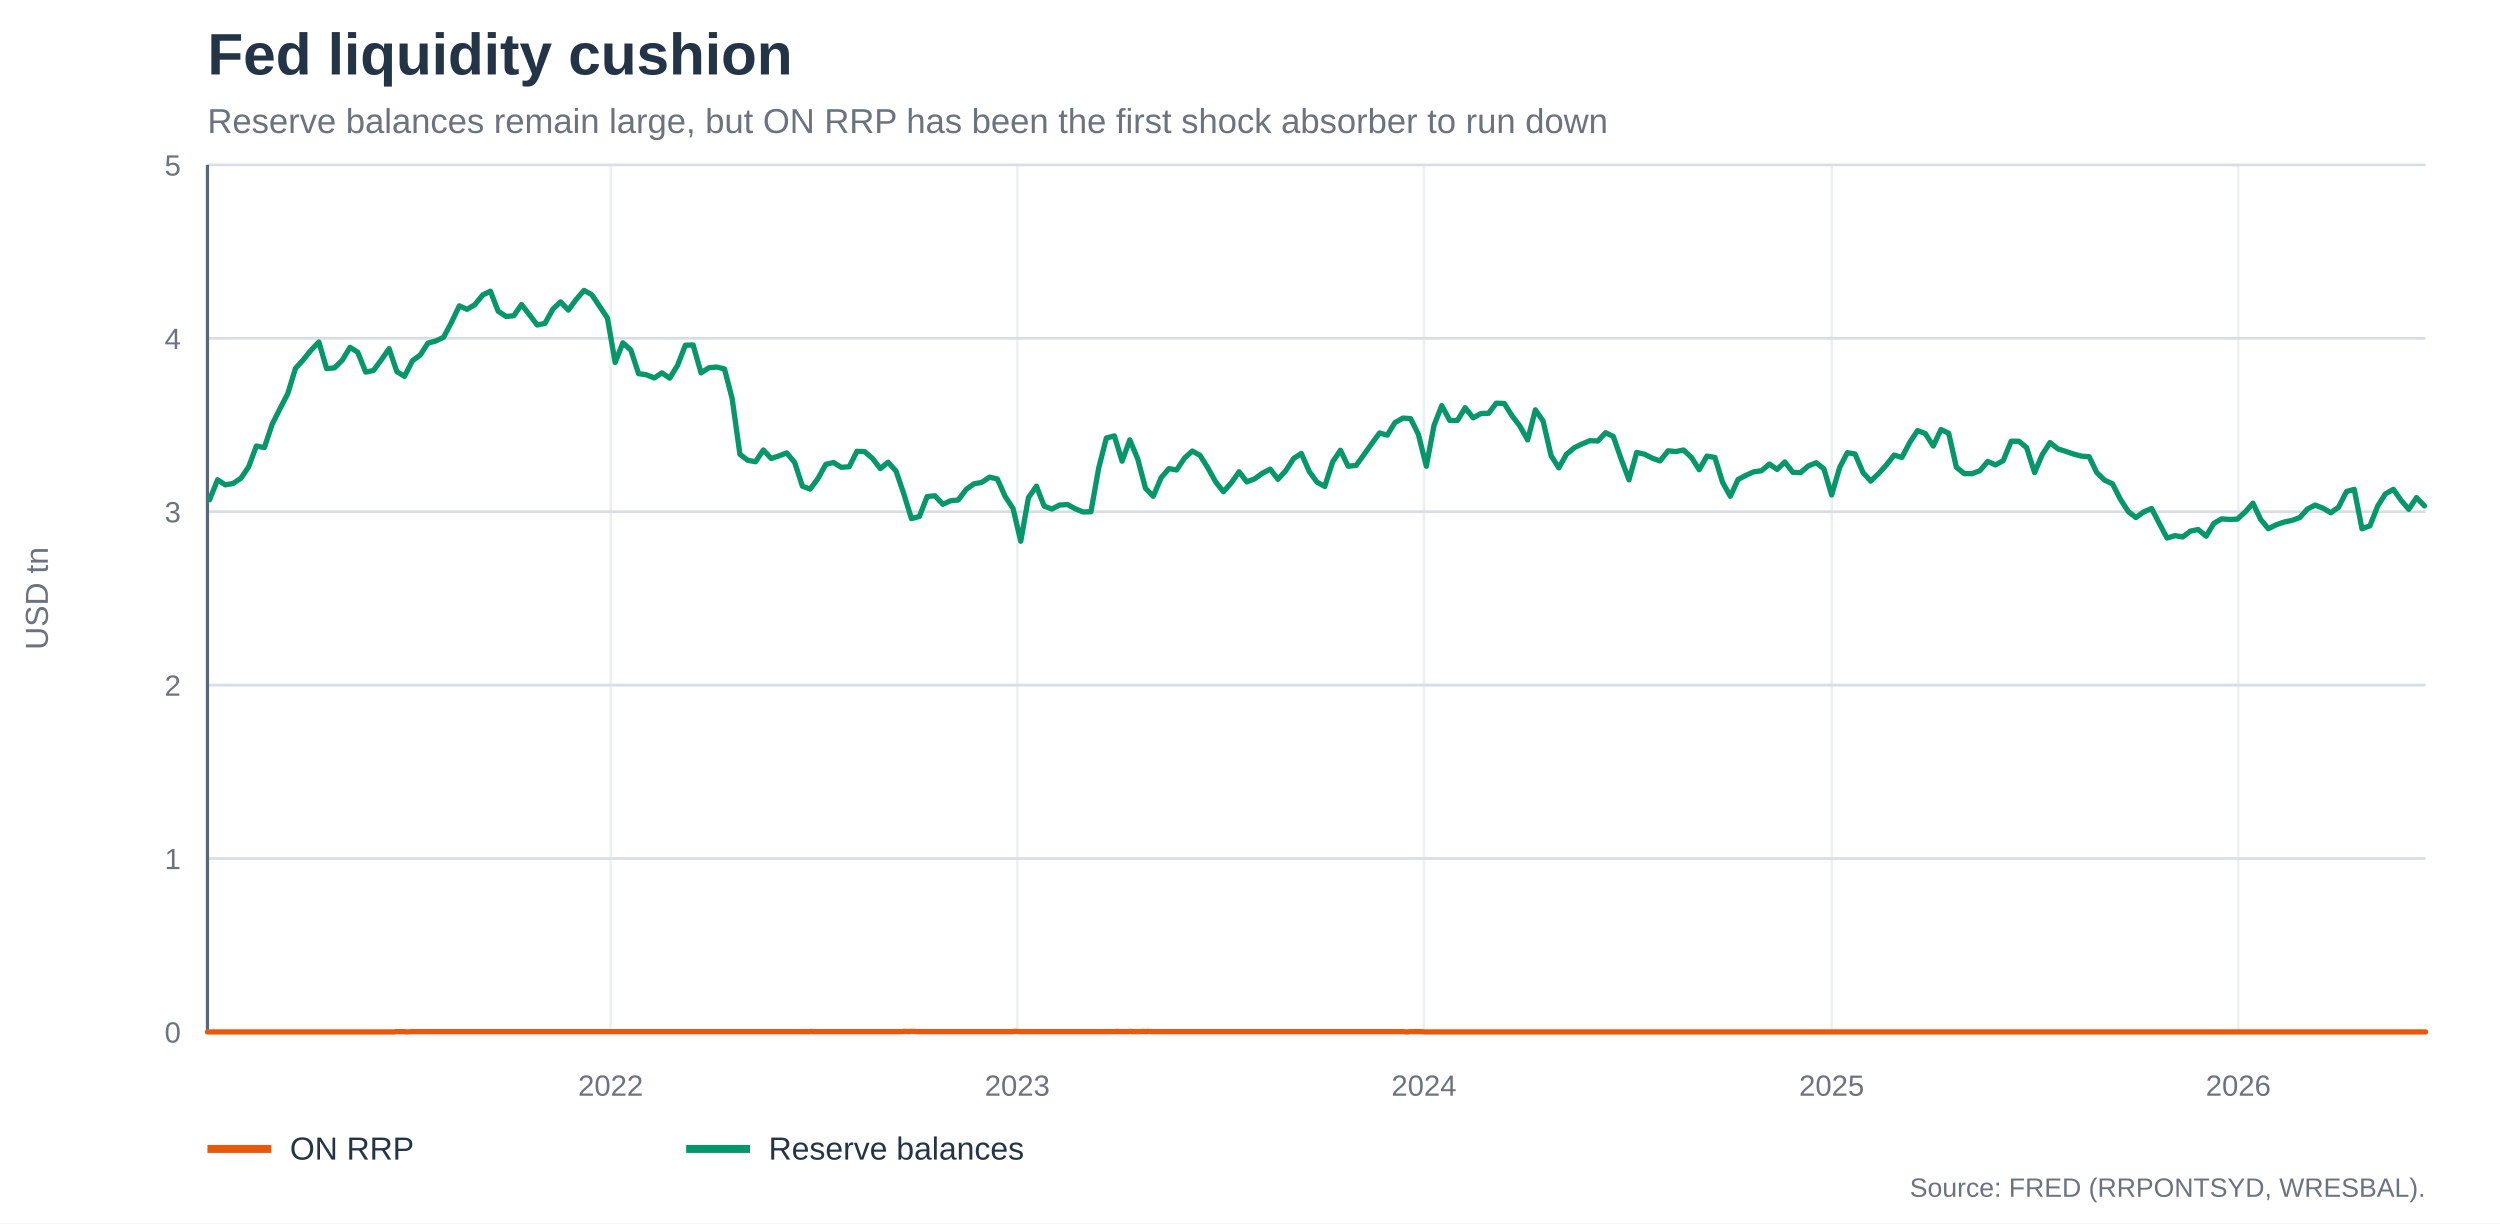
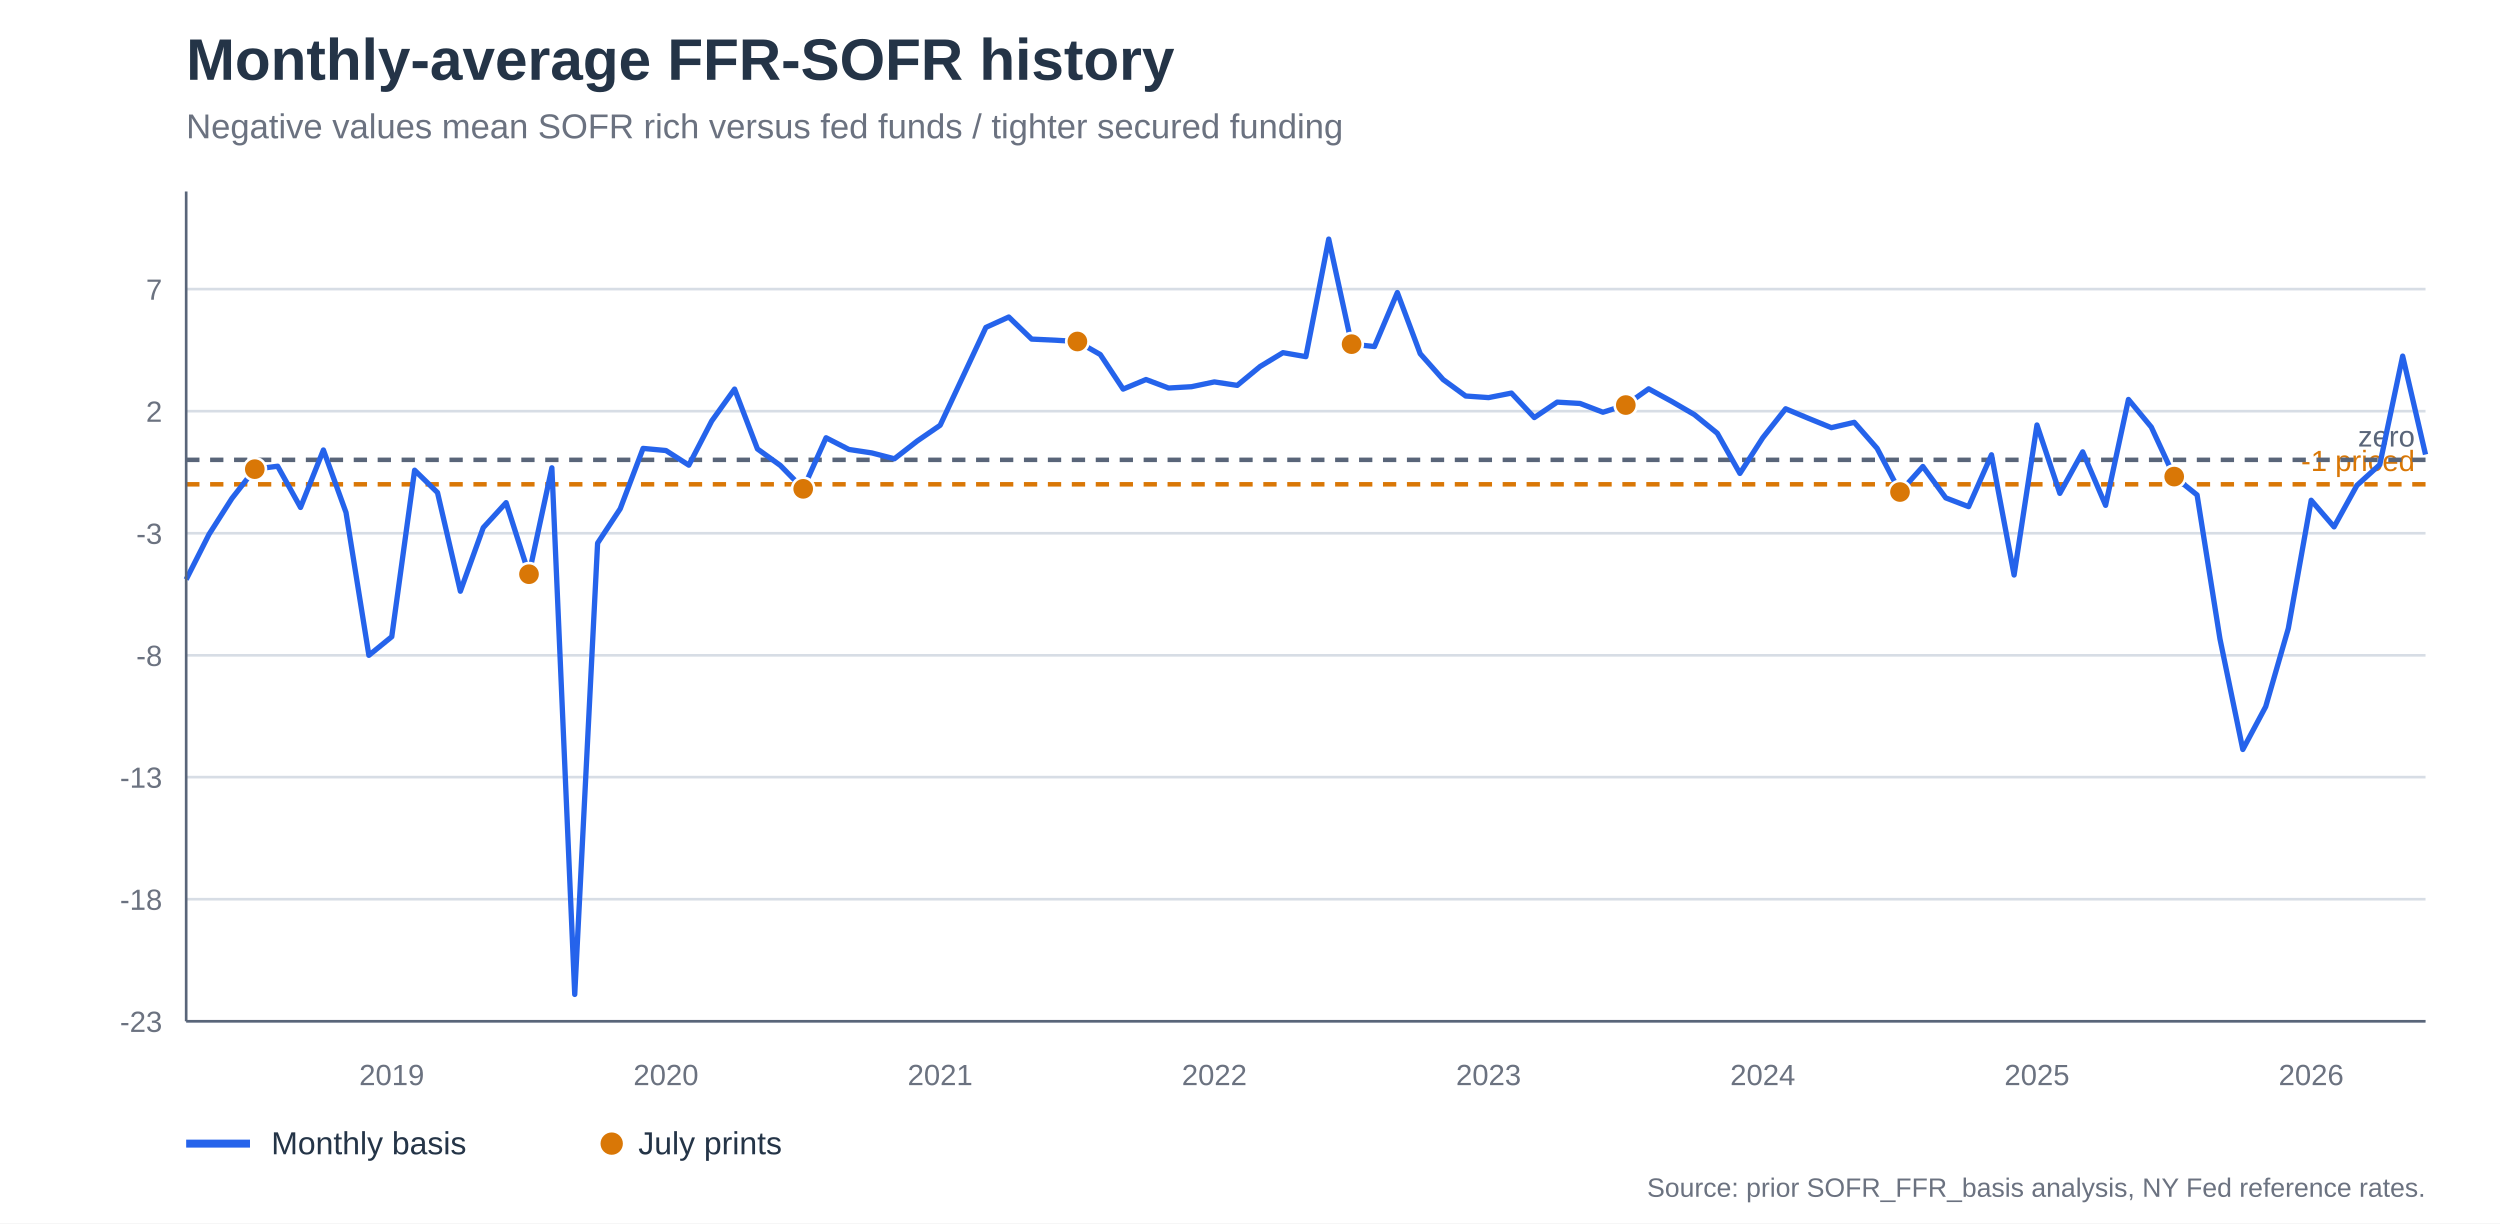
<svg xmlns="http://www.w3.org/2000/svg" width="940" height="460" viewBox="0 0 940 460">
  <rect width="100%" height="100%" fill="white" />
-   <text x="78" y="28" font-family="Arial, sans-serif" font-size="22" font-weight="700" fill="#243447">Fed liquidity cushion</text>
-   <text x="78" y="50" font-family="Arial, sans-serif" font-size="13" fill="#6b7280">Reserve balances remain large, but ON RRP has been the first shock absorber to run down</text>
-   <line x1="78" x2="912" y1="388.0" y2="388.0" stroke="#d7dde5" stroke-width="1" />
-   <text x="68" y="392.0" text-anchor="end" font-family="Arial, sans-serif" font-size="11" fill="#6b7280">0</text>
-   <line x1="78" x2="912" y1="322.8" y2="322.8" stroke="#d7dde5" stroke-width="1" />
-   <text x="68" y="326.8" text-anchor="end" font-family="Arial, sans-serif" font-size="11" fill="#6b7280">1</text>
-   <line x1="78" x2="912" y1="257.6" y2="257.6" stroke="#d7dde5" stroke-width="1" />
-   <text x="68" y="261.6" text-anchor="end" font-family="Arial, sans-serif" font-size="11" fill="#6b7280">2</text>
-   <line x1="78" x2="912" y1="192.4" y2="192.4" stroke="#d7dde5" stroke-width="1" />
-   <text x="68" y="196.4" text-anchor="end" font-family="Arial, sans-serif" font-size="11" fill="#6b7280">3</text>
-   <line x1="78" x2="912" y1="127.2" y2="127.2" stroke="#d7dde5" stroke-width="1" />
-   <text x="68" y="131.2" text-anchor="end" font-family="Arial, sans-serif" font-size="11" fill="#6b7280">4</text>
-   <line x1="78" x2="912" y1="62.0" y2="62.0" stroke="#d7dde5" stroke-width="1" />
-   <text x="68" y="66.0" text-anchor="end" font-family="Arial, sans-serif" font-size="11" fill="#6b7280">5</text>
-   <line x1="229.6" x2="229.6" y1="62" y2="388" stroke="#d7dde5" stroke-width="1" opacity="0.45" />
-   <text x="229.6" y="412" text-anchor="middle" font-family="Arial, sans-serif" font-size="11" fill="#6b7280">2022</text>
-   <line x1="382.5" x2="382.5" y1="62" y2="388" stroke="#d7dde5" stroke-width="1" opacity="0.45" />
-   <text x="382.5" y="412" text-anchor="middle" font-family="Arial, sans-serif" font-size="11" fill="#6b7280">2023</text>
-   <line x1="535.4" x2="535.4" y1="62" y2="388" stroke="#d7dde5" stroke-width="1" opacity="0.45" />
-   <text x="535.4" y="412" text-anchor="middle" font-family="Arial, sans-serif" font-size="11" fill="#6b7280">2024</text>
-   <line x1="688.7" x2="688.7" y1="62" y2="388" stroke="#d7dde5" stroke-width="1" opacity="0.45" />
-   <text x="688.7" y="412" text-anchor="middle" font-family="Arial, sans-serif" font-size="11" fill="#6b7280">2025</text>
-   <line x1="841.6" x2="841.6" y1="62" y2="388" stroke="#d7dde5" stroke-width="1" opacity="0.45" />
-   <text x="841.6" y="412" text-anchor="middle" font-family="Arial, sans-serif" font-size="11" fill="#6b7280">2026</text>
-   <line x1="78" x2="912" y1="388" y2="388" stroke="#596579" stroke-width="1.2" />
-   <line x1="78" x2="78" y1="62" y2="388" stroke="#596579" stroke-width="1.2" />
-   <path d="M78.0,388.0 L78.4,388.0 L78.8,388.0 L79.3,388.0 L79.7,388.0 L80.9,388.0 L81.4,388.0 L81.8,388.0 L82.2,388.0 L82.6,388.0 L84.3,388.0 L84.7,388.0 L85.1,388.0 L85.5,388.0 L86.8,388.0 L87.2,388.0 L87.6,388.0 L88.1,388.0 L88.5,388.0 L89.7,388.0 L90.1,388.0 L90.6,388.0 L91.0,388.0 L91.4,388.0 L92.7,388.0 L93.1,388.0 L93.5,388.0 L93.9,388.0 L94.3,388.0 L96.0,388.0 L96.4,388.0 L96.8,388.0 L97.3,388.0 L98.5,388.0 L98.9,388.0 L99.4,388.0 L99.8,388.0 L100.2,388.0 L101.5,388.0 L101.9,388.0 L102.3,388.0 L102.7,388.0 L103.1,388.0 L104.4,388.0 L104.8,388.0 L105.2,388.0 L105.6,388.0 L106.1,388.0 L107.3,388.0 L107.7,388.0 L108.2,388.0 L108.6,388.0 L109.0,388.0 L110.3,388.0 L110.7,388.0 L111.1,388.0 L111.5,388.0 L111.9,388.0 L113.2,388.0 L113.6,388.0 L114.0,388.0 L114.4,388.0 L116.1,388.0 L116.5,388.0 L117.0,388.0 L117.4,388.0 L117.8,388.0 L119.1,388.0 L119.5,388.0 L119.9,388.0 L120.3,388.0 L120.7,388.0 L122.0,388.0 L122.4,388.0 L122.8,388.0 L123.2,388.0 L123.7,388.0 L124.9,388.0 L125.3,388.0 L125.8,388.0 L126.2,388.0 L126.6,388.0 L127.8,388.0 L128.3,388.0 L128.7,388.0 L129.1,388.0 L129.5,388.0 L130.8,388.0 L131.2,388.0 L131.6,388.0 L132.0,388.0 L132.5,388.0 L133.7,388.0 L134.1,388.0 L134.5,388.0 L135.0,388.0 L135.4,388.0 L136.6,388.0 L137.1,388.0 L137.5,388.0 L137.9,388.0 L138.3,388.0 L140.0,388.0 L140.4,388.0 L140.8,388.0 L141.3,388.0 L142.5,388.0 L142.9,388.0 L143.3,388.0 L143.8,388.0 L144.2,388.0 L145.4,388.0 L145.9,388.0 L146.3,388.0 L146.7,388.0 L147.1,388.0 L148.4,388.0 L148.8,387.9 L149.2,387.9 L149.6,387.9 L150.0,387.9 L151.3,387.9 L151.7,387.9 L152.1,387.9 L152.6,388.0 L153.0,388.0 L154.7,387.9 L155.1,387.9 L155.5,387.9 L155.9,387.9 L157.2,387.9 L157.6,387.9 L158.0,387.9 L158.4,387.9 L158.8,387.9 L160.1,387.9 L160.5,387.9 L160.9,387.9 L161.4,387.9 L161.8,387.9 L163.0,387.9 L163.5,387.9 L163.9,387.9 L164.3,387.9 L164.7,387.9 L166.0,387.9 L166.4,387.9 L166.8,387.9 L167.2,387.9 L167.6,387.9 L168.9,387.9 L169.3,387.9 L169.7,387.9 L170.2,387.9 L170.6,387.9 L171.8,387.9 L172.2,387.9 L172.7,387.9 L173.1,387.9 L173.5,387.9 L174.8,387.9 L175.2,387.9 L175.6,387.9 L176.0,387.9 L176.4,387.9 L177.7,387.9 L178.1,387.9 L178.5,387.9 L179.0,387.9 L179.4,387.9 L181.0,387.9 L181.5,387.9 L181.9,387.9 L182.3,387.9 L183.6,387.9 L184.0,387.9 L184.4,387.9 L184.8,387.9 L185.2,387.9 L186.5,387.9 L186.9,387.9 L187.3,387.9 L187.7,387.9 L188.2,387.9 L189.4,387.9 L189.8,387.9 L190.3,387.9 L190.7,387.9 L191.1,387.9 L192.4,387.9 L192.8,387.9 L193.2,387.9 L193.6,387.9 L194.0,387.9 L195.7,387.9 L196.1,387.9 L196.5,387.9 L197.0,387.9 L198.2,387.9 L198.6,387.9 L199.1,387.9 L199.5,387.9 L199.9,387.9 L201.2,387.9 L201.6,387.9 L202.0,387.9 L202.4,387.9 L202.8,387.9 L204.1,387.9 L204.5,387.9 L204.9,387.9 L205.3,387.9 L205.8,387.9 L207.0,387.9 L207.4,387.9 L207.9,387.9 L208.7,387.9 L209.9,387.9 L210.4,387.9 L210.8,387.9 L211.2,387.9 L211.6,387.9 L212.9,387.9 L213.3,387.9 L213.7,387.9 L214.6,387.9 L215.8,387.9 L216.2,387.9 L216.7,387.9 L217.1,387.9 L217.5,387.9 L218.7,387.9 L219.2,387.9 L219.6,387.9 L220.0,387.9 L220.4,387.9 L221.7,387.9 L222.1,387.9 L222.5,387.9 L222.9,387.9 L223.4,387.9 L224.6,387.9 L225.0,387.9 L225.4,387.9 L225.9,387.9 L227.5,387.9 L228.0,387.9 L228.4,387.9 L228.8,387.9 L229.2,387.9 L230.5,387.9 L230.9,387.9 L231.3,387.9 L231.7,387.9 L232.1,387.9 L233.4,387.9 L233.8,387.9 L234.2,387.9 L234.7,387.9 L235.1,387.9 L236.8,387.9 L237.2,387.9 L237.6,387.9 L238.0,387.9 L239.3,387.9 L239.7,387.9 L240.1,387.9 L240.5,387.9 L240.9,387.9 L242.2,387.9 L242.6,387.9 L243.0,387.9 L243.5,387.9 L243.9,387.9 L245.1,387.9 L245.6,387.9 L246.0,387.9 L246.4,387.9 L246.8,387.9 L248.1,387.9 L248.5,387.9 L248.9,387.9 L249.3,387.9 L249.7,387.9 L251.4,387.9 L251.8,387.9 L252.3,387.9 L252.7,387.9 L253.9,387.9 L254.4,387.9 L254.8,387.9 L255.2,387.9 L255.6,387.9 L256.9,387.9 L257.3,387.9 L257.7,387.9 L258.1,387.9 L258.5,387.9 L259.8,387.9 L260.2,387.9 L260.6,387.9 L261.1,387.9 L261.5,387.9 L262.7,387.9 L263.1,387.9 L263.6,387.9 L264.0,387.9 L264.4,387.9 L265.7,387.9 L266.1,387.9 L266.5,387.9 L266.9,387.9 L267.3,387.9 L268.6,387.9 L269.0,387.9 L269.4,387.9 L269.8,387.9 L270.3,387.9 L271.5,387.9 L271.9,387.9 L272.4,387.9 L272.8,387.9 L274.5,387.9 L274.9,387.9 L275.3,387.9 L275.7,387.9 L276.1,387.9 L277.4,387.9 L277.8,387.9 L278.2,387.9 L278.6,387.9 L279.1,387.9 L280.3,387.9 L280.7,387.9 L281.2,387.9 L281.6,387.9 L282.0,387.9 L283.3,387.9 L283.7,387.9 L284.1,387.9 L284.5,387.9 L284.9,387.9 L286.2,387.9 L286.6,387.9 L287.0,387.9 L287.4,387.9 L287.9,387.9 L289.1,387.9 L289.5,387.9 L290.0,387.9 L290.4,387.9 L290.8,387.9 L292.5,387.9 L292.9,387.9 L293.3,387.9 L293.7,387.9 L295.0,387.9 L295.4,387.9 L295.8,387.9 L296.2,387.9 L296.7,387.9 L297.9,387.9 L298.3,387.9 L298.8,387.9 L299.2,387.9 L299.6,387.9 L301.3,387.9 L301.7,387.9 L302.1,387.9 L302.5,387.9 L303.8,387.9 L304.2,387.9 L304.6,387.9 L305.0,387.8 L305.5,387.9 L307.1,387.9 L307.5,387.9 L308.0,387.9 L308.4,387.9 L309.6,387.9 L310.1,387.9 L310.5,387.9 L310.9,387.9 L311.3,387.9 L312.6,387.9 L313.0,387.9 L313.4,387.9 L313.8,387.9 L314.3,387.9 L315.5,387.9 L315.9,387.9 L316.3,387.9 L316.8,387.9 L317.2,387.9 L318.4,387.9 L318.9,387.9 L319.3,387.9 L319.7,387.9 L320.1,387.9 L321.4,387.9 L321.8,387.9 L322.2,387.9 L322.6,387.9 L323.0,387.9 L324.3,387.9 L324.7,387.9 L325.1,387.9 L325.6,387.9 L326.0,387.9 L327.2,387.9 L327.7,387.9 L328.1,387.9 L328.5,387.9 L328.9,387.9 L330.2,387.9 L330.6,387.9 L331.0,387.9 L331.4,387.9 L331.8,387.9 L333.5,387.9 L333.9,387.9 L334.4,387.9 L334.8,387.9 L336.0,387.9 L336.5,387.9 L336.9,387.9 L337.3,387.9 L337.7,387.9 L339.0,387.9 L339.4,387.9 L339.8,387.8 L340.2,387.8 L340.6,387.8 L341.9,387.9 L342.3,387.8 L342.7,387.8 L343.2,387.8 L343.6,387.8 L344.8,387.9 L345.2,387.9 L345.7,387.9 L346.1,387.9 L346.5,387.9 L348.2,387.9 L348.6,387.9 L349.0,387.9 L349.4,387.9 L350.7,387.9 L351.1,387.9 L351.5,387.9 L352.0,387.9 L352.4,387.9 L353.6,387.9 L354.0,387.9 L354.5,387.9 L354.9,387.9 L355.3,387.9 L356.6,387.9 L357.0,387.9 L357.4,387.9 L357.8,387.9 L358.2,387.9 L359.5,387.9 L359.9,387.9 L360.3,387.9 L360.7,387.9 L362.4,387.9 L362.8,387.9 L363.3,387.9 L363.7,387.9 L364.1,387.9 L365.4,387.9 L365.8,387.9 L366.2,387.9 L367.0,387.9 L368.3,387.9 L368.7,387.9 L369.1,387.9 L369.5,387.9 L370.0,387.9 L371.2,387.9 L371.6,387.9 L372.1,387.9 L372.5,387.9 L372.9,387.9 L374.2,387.9 L374.6,387.9 L375.0,387.9 L375.4,387.9 L375.8,387.9 L377.1,387.9 L377.5,387.9 L377.9,387.9 L378.3,387.9 L378.8,387.9 L380.4,387.9 L380.9,387.9 L381.3,387.8 L381.7,387.8 L383.4,387.9 L383.8,387.9 L384.2,387.9 L384.6,387.9 L385.9,387.9 L386.3,387.9 L386.7,387.9 L387.1,387.9 L387.6,387.9 L389.2,387.9 L389.7,387.9 L390.1,387.9 L390.5,387.9 L391.7,387.9 L392.2,387.9 L392.6,387.9 L393.0,387.9 L393.4,387.9 L394.7,387.9 L395.1,387.9 L395.5,387.9 L395.9,387.9 L396.4,387.9 L397.6,387.9 L398.0,387.9 L398.4,387.9 L398.9,387.9 L399.3,387.9 L400.5,387.9 L401.0,387.9 L401.4,387.9 L401.8,387.9 L402.2,387.9 L403.9,387.9 L404.3,387.9 L404.7,387.9 L405.1,387.9 L406.4,387.9 L406.8,387.9 L407.2,387.9 L407.7,387.9 L408.1,387.9 L409.3,387.9 L409.8,387.9 L410.2,387.9 L410.6,387.9 L411.0,387.9 L412.3,387.9 L412.7,387.9 L413.1,387.9 L413.5,387.9 L413.9,387.9 L415.2,387.9 L415.6,387.9 L416.0,387.9 L416.5,387.9 L416.9,387.9 L418.1,387.9 L418.6,387.9 L419.0,387.9 L419.4,387.9 L419.8,387.8 L421.1,387.9 L421.5,387.9 L421.9,387.9 L422.3,387.9 L424.0,387.9 L424.4,387.9 L424.8,387.8 L425.3,387.8 L425.7,387.9 L426.9,387.9 L427.4,387.9 L427.8,387.9 L428.2,387.9 L428.6,387.9 L429.9,387.8 L430.3,387.9 L430.7,387.9 L431.1,387.9 L431.5,387.8 L432.8,387.9 L433.2,387.9 L433.6,387.9 L434.1,387.9 L434.5,387.9 L435.7,387.9 L436.1,387.9 L436.6,387.9 L437.0,387.9 L437.4,387.9 L438.7,387.9 L439.1,387.9 L439.5,387.9 L439.9,387.9 L440.3,387.9 L441.6,387.9 L442.0,387.9 L442.4,387.9 L442.8,387.9 L443.3,387.9 L444.9,387.9 L445.4,387.9 L445.8,387.9 L446.2,387.9 L447.5,387.9 L447.9,387.9 L448.3,387.9 L448.7,387.9 L449.1,387.9 L450.4,387.9 L450.8,387.9 L451.2,387.9 L451.6,387.9 L452.1,387.9 L453.7,387.9 L454.2,387.9 L454.6,387.9 L455.0,387.9 L456.3,387.9 L456.7,387.9 L457.1,387.9 L457.5,387.9 L457.9,387.9 L459.2,387.9 L460.0,387.9 L460.4,387.9 L460.9,387.9 L462.1,387.9 L462.5,387.9 L463.0,387.9 L463.4,387.9 L463.8,387.9 L465.0,387.9 L465.5,387.9 L465.9,387.9 L466.3,387.9 L466.7,387.9 L468.0,387.9 L468.4,387.9 L468.8,387.9 L469.2,387.9 L469.7,387.9 L470.9,387.9 L471.3,387.9 L471.8,387.9 L472.2,387.9 L472.6,387.9 L473.8,387.9 L474.3,387.9 L474.7,387.9 L475.1,387.9 L475.5,387.9 L476.8,387.9 L477.2,387.9 L477.6,387.9 L478.0,387.9 L478.5,387.9 L479.7,387.9 L480.1,387.9 L480.5,387.9 L481.0,387.9 L481.4,387.9 L482.6,387.9 L483.1,387.9 L483.5,387.9 L483.9,387.9 L484.3,387.9 L486.0,387.9 L486.4,387.9 L486.8,387.9 L487.3,387.9 L488.5,387.9 L488.9,387.9 L489.3,387.9 L489.8,387.9 L490.2,387.9 L491.4,387.9 L491.9,387.9 L492.3,387.9 L492.7,387.9 L493.1,387.9 L494.4,387.9 L494.8,387.9 L495.2,387.9 L495.6,387.9 L496.0,387.9 L497.3,387.9 L497.7,387.9 L498.1,387.9 L498.6,387.9 L499.0,387.9 L500.7,387.9 L501.1,387.9 L501.5,387.9 L501.9,387.9 L503.2,387.9 L503.6,387.9 L504.0,387.9 L504.4,387.9 L504.8,387.9 L506.1,387.9 L506.5,387.9 L506.9,387.9 L507.4,387.9 L507.8,387.9 L509.0,387.9 L509.5,387.9 L509.9,387.9 L510.3,387.9 L510.7,387.9 L512.0,387.9 L512.4,387.9 L512.8,387.9 L513.2,387.9 L513.6,387.9 L514.9,387.9 L515.3,387.9 L515.7,387.9 L516.2,387.9 L516.6,387.9 L517.8,387.9 L518.2,387.9 L518.7,387.9 L519.5,387.9 L520.8,387.9 L521.2,387.9 L521.6,387.9 L522.0,387.9 L522.4,387.9 L523.7,387.9 L524.1,387.9 L524.5,387.9 L525.0,387.9 L525.4,387.9 L526.6,387.9 L527.0,387.9 L527.5,387.9 L527.9,387.9 L528.3,388.0 L529.6,388.0 L530.0,387.9 L530.4,387.9 L530.8,387.9 L531.2,387.9 L532.9,387.9 L533.3,387.9 L533.7,387.9 L534.2,387.9 L535.8,388.0 L536.3,388.0 L536.7,388.0 L537.1,388.0 L538.4,388.0 L538.8,388.0 L539.2,388.0 L539.6,388.0 L540.0,388.0 L541.7,388.0 L542.1,388.0 L542.5,388.0 L543.0,388.0 L544.2,388.0 L544.6,388.0 L545.1,388.0 L545.5,388.0 L545.9,388.0 L547.2,388.0 L547.6,388.0 L548.0,388.0 L548.4,388.0 L548.8,388.0 L550.1,388.0 L550.5,388.0 L550.9,388.0 L551.3,388.0 L551.8,388.0 L553.0,388.0 L553.4,388.0 L553.9,388.0 L554.3,388.0 L554.7,388.0 L556.4,388.0 L556.8,388.0 L557.2,388.0 L557.6,388.0 L558.9,388.0 L559.3,388.0 L559.7,388.0 L560.1,388.0 L560.6,388.0 L561.8,388.0 L562.2,388.0 L562.6,388.0 L563.1,388.0 L563.5,388.0 L564.7,388.0 L565.2,388.0 L565.6,388.0 L566.0,388.0 L566.4,388.0 L567.7,388.0 L568.1,388.0 L568.5,388.0 L568.9,388.0 L569.4,388.0 L570.6,388.0 L571.0,388.0 L571.4,388.0 L571.9,388.0 L573.5,388.0 L574.0,388.0 L574.4,388.0 L574.8,388.0 L575.2,388.0 L576.5,388.0 L576.9,388.0 L577.3,388.0 L577.7,388.0 L578.1,388.0 L579.4,388.0 L579.8,388.0 L580.2,388.0 L580.7,388.0 L581.1,388.0 L582.3,388.0 L582.8,388.0 L583.2,388.0 L583.6,388.0 L584.0,388.0 L585.3,388.0 L585.7,388.0 L586.1,388.0 L586.5,388.0 L586.9,388.0 L588.2,388.0 L588.6,388.0 L589.0,388.0 L589.5,388.0 L589.9,388.0 L591.1,388.0 L591.6,388.0 L592.0,388.0 L592.4,388.0 L592.8,388.0 L594.1,388.0 L594.5,388.0 L594.9,388.0 L595.3,388.0 L595.7,388.0 L597.4,388.0 L597.8,388.0 L598.3,388.0 L598.7,388.0 L599.9,388.0 L600.3,388.0 L600.8,388.0 L601.2,388.0 L601.6,388.0 L602.9,388.0 L603.3,388.0 L603.7,388.0 L604.1,388.0 L604.5,388.0 L605.8,388.0 L606.2,388.0 L607.1,388.0 L607.5,388.0 L608.7,388.0 L609.1,388.0 L609.6,388.0 L610.0,388.0 L610.4,388.0 L611.7,388.0 L612.1,388.0 L612.5,388.0 L613.3,388.0 L614.6,388.0 L615.0,388.0 L615.4,388.0 L615.8,388.0 L616.3,388.0 L617.5,388.0 L617.9,388.0 L618.4,388.0 L618.8,388.0 L619.2,388.0 L620.5,388.0 L620.9,388.0 L621.3,388.0 L621.7,388.0 L622.1,388.0 L623.4,388.0 L623.8,388.0 L624.2,388.0 L624.6,388.0 L625.1,388.0 L626.3,388.0 L626.7,388.0 L627.2,388.0 L627.6,388.0 L628.0,388.0 L629.3,388.0 L629.7,388.0 L630.1,388.0 L630.5,388.0 L630.9,388.0 L632.2,388.0 L632.6,388.0 L633.0,388.0 L633.4,388.0 L633.9,388.0 L635.1,388.0 L635.5,388.0 L636.0,388.0 L636.4,388.0 L636.8,388.0 L638.5,388.0 L638.9,388.0 L639.3,388.0 L639.7,388.0 L641.0,388.0 L641.4,388.0 L641.8,388.0 L642.2,388.0 L642.7,388.0 L643.9,388.0 L644.3,388.0 L644.8,388.0 L645.2,388.0 L645.6,388.0 L646.8,388.0 L647.3,388.0 L647.7,388.0 L648.1,388.0 L648.5,388.0 L649.8,388.0 L650.2,388.0 L650.6,388.0 L651.0,388.0 L651.5,388.0 L652.7,388.0 L653.1,388.0 L653.5,388.0 L654.0,388.0 L654.4,388.0 L656.1,388.0 L656.5,388.0 L656.9,388.0 L657.3,388.0 L658.6,388.0 L659.0,388.0 L659.4,388.0 L659.8,388.0 L660.3,388.0 L661.5,388.0 L661.9,388.0 L662.3,388.0 L662.8,388.0 L663.2,388.0 L664.4,388.0 L664.9,388.0 L665.3,388.0 L665.7,388.0 L666.1,388.0 L667.8,388.0 L668.2,388.0 L668.6,388.0 L669.0,388.0 L670.3,388.0 L670.7,388.0 L671.1,388.0 L671.6,388.0 L672.0,388.0 L673.2,388.0 L673.7,388.0 L674.1,388.0 L674.9,388.0 L676.2,388.0 L676.6,388.0 L677.0,388.0 L677.4,388.0 L677.8,388.0 L679.1,388.0 L679.5,388.0 L679.9,388.0 L680.4,388.0 L680.8,388.0 L682.0,388.0 L682.5,388.0 L682.9,388.0 L683.3,388.0 L683.7,388.0 L685.0,388.0 L685.4,388.0 L686.2,388.0 L686.6,388.0 L687.9,388.0 L688.3,388.0 L689.2,388.0 L689.6,388.0 L690.8,388.0 L691.2,388.0 L691.7,388.0 L692.1,388.0 L692.5,388.0 L693.8,388.0 L694.2,388.0 L694.6,388.0 L695.0,388.0 L695.4,388.0 L697.1,388.0 L697.5,388.0 L697.9,388.0 L698.4,388.0 L699.6,388.0 L700.0,388.0 L700.5,388.0 L700.9,388.0 L701.3,388.0 L702.6,388.0 L703.0,388.0 L703.4,388.0 L703.8,388.0 L704.2,388.0 L705.5,388.0 L705.9,388.0 L706.3,388.0 L706.7,388.0 L707.2,388.0 L708.8,388.0 L709.3,388.0 L709.7,388.0 L710.1,388.0 L711.4,388.0 L711.8,388.0 L712.2,388.0 L712.6,388.0 L713.0,388.0 L714.3,388.0 L714.7,388.0 L715.1,388.0 L715.5,388.0 L716.0,388.0 L717.2,388.0 L717.6,388.0 L718.1,388.0 L718.5,388.0 L718.9,388.0 L720.2,388.0 L720.6,388.0 L721.0,388.0 L721.4,388.0 L721.8,388.0 L723.1,388.0 L723.5,388.0 L723.9,388.0 L724.3,388.0 L724.8,388.0 L726.0,388.0 L726.4,388.0 L726.9,388.0 L727.3,388.0 L727.7,388.0 L728.9,388.0 L729.4,388.0 L729.8,388.0 L730.2,388.0 L730.6,388.0 L731.9,388.0 L732.3,388.0 L732.7,388.0 L733.1,388.0 L734.8,388.0 L735.2,388.0 L735.6,388.0 L736.1,388.0 L736.5,388.0 L737.7,388.0 L738.2,388.0 L738.6,388.0 L739.0,388.0 L739.4,388.0 L740.7,388.0 L741.1,388.0 L741.5,388.0 L741.9,388.0 L742.4,388.0 L743.6,388.0 L744.0,388.0 L744.4,388.0 L744.9,388.0 L745.3,388.0 L746.5,388.0 L747.0,388.0 L747.4,388.0 L747.8,388.0 L748.2,388.0 L749.9,388.0 L750.3,388.0 L750.7,388.0 L751.1,388.0 L752.4,388.0 L752.8,388.0 L753.2,388.0 L753.7,388.0 L754.1,388.0 L755.3,388.0 L755.8,388.0 L756.2,388.0 L756.6,388.0 L757.0,388.0 L758.3,388.0 L758.7,388.0 L759.1,388.0 L759.9,388.0 L761.2,388.0 L761.6,388.0 L762.0,388.0 L762.5,388.0 L762.9,388.0 L764.1,388.0 L764.6,388.0 L765.0,388.0 L765.4,388.0 L767.1,388.0 L767.5,388.0 L767.9,388.0 L768.3,388.0 L768.7,388.0 L770.0,388.0 L770.4,388.0 L770.8,388.0 L771.3,388.0 L771.7,388.0 L772.9,388.0 L773.3,388.0 L773.8,388.0 L774.2,388.0 L774.6,388.0 L775.9,388.0 L776.3,388.0 L776.7,388.0 L777.1,388.0 L777.5,388.0 L778.8,388.0 L779.2,388.0 L779.6,388.0 L780.1,388.0 L780.5,388.0 L781.7,388.0 L782.1,388.0 L782.6,388.0 L783.0,388.0 L783.4,388.0 L784.7,388.0 L785.1,388.0 L785.5,388.0 L785.9,388.0 L786.3,388.0 L787.6,388.0 L788.0,388.0 L788.4,388.0 L788.8,388.0 L789.3,388.0 L790.9,388.0 L791.4,388.0 L791.8,388.0 L792.2,388.0 L793.5,388.0 L793.9,388.0 L794.3,388.0 L794.7,388.0 L795.1,388.0 L796.4,388.0 L796.8,388.0 L797.2,388.0 L797.6,388.0 L798.1,388.0 L799.3,388.0 L799.7,388.0 L800.2,388.0 L800.6,388.0 L801.0,388.0 L802.3,388.0 L802.7,388.0 L803.1,388.0 L803.5,388.0 L803.9,388.0 L805.2,388.0 L805.6,388.0 L806.0,388.0 L806.4,388.0 L806.9,388.0 L808.5,388.0 L809.0,388.0 L809.4,388.0 L809.8,388.0 L811.0,388.0 L811.5,388.0 L811.9,388.0 L812.3,388.0 L812.7,388.0 L814.0,388.0 L814.4,388.0 L814.8,388.0 L815.2,388.0 L815.7,388.0 L816.9,388.0 L817.3,388.0 L817.8,388.0 L818.2,388.0 L818.6,388.0 L819.8,388.0 L820.7,388.0 L821.1,388.0 L821.5,388.0 L822.8,388.0 L823.2,388.0 L823.6,388.0 L824.0,388.0 L824.5,388.0 L825.7,388.0 L826.1,388.0 L826.5,388.0 L827.4,388.0 L828.6,388.0 L829.1,388.0 L829.5,388.0 L829.9,388.0 L830.3,388.0 L831.6,388.0 L832.0,388.0 L832.4,388.0 L832.8,388.0 L833.2,388.0 L834.5,388.0 L834.9,388.0 L835.3,388.0 L835.8,388.0 L836.2,388.0 L837.4,388.0 L837.9,388.0 L838.3,388.0 L839.1,388.0 L840.4,388.0 L840.8,388.0 L841.2,388.0 L842.0,388.0 L843.3,388.0 L843.7,388.0 L844.1,388.0 L844.6,388.0 L845.0,388.0 L846.2,388.0 L846.7,388.0 L847.1,388.0 L847.5,388.0 L847.9,388.0 L849.6,388.0 L850.0,388.0 L850.4,388.0 L850.8,388.0 L852.1,388.0 L852.5,388.0 L852.9,388.0 L853.4,388.0 L853.8,388.0 L855.0,388.0 L855.5,388.0 L855.9,388.0 L856.3,388.0 L856.7,388.0 L858.0,388.0 L858.4,388.0 L858.8,388.0 L859.2,388.0 L859.6,388.0 L861.3,388.0 L861.7,388.0 L862.2,388.0 L862.6,388.0 L863.8,388.0 L864.2,388.0 L864.7,388.0 L865.1,388.0 L865.5,388.0 L866.8,388.0 L867.2,388.0 L867.6,388.0 L868.0,388.0 L868.4,388.0 L869.7,388.0 L870.1,388.0 L870.5,388.0 L870.9,388.0 L871.4,388.0 L872.6,388.0 L873.0,388.0 L873.5,388.0 L873.9,388.0 L874.3,388.0 L875.6,388.0 L876.0,388.0 L876.4,388.0 L876.8,388.0 L877.2,388.0 L878.5,388.0 L878.9,388.0 L879.3,388.0 L879.7,388.0 L881.4,388.0 L881.8,388.0 L882.3,388.0 L882.7,388.0 L883.1,388.0 L884.4,388.0 L884.8,388.0 L885.2,388.0 L885.6,388.0 L886.0,388.0 L887.3,388.0 L887.7,388.0 L888.1,388.0 L888.5,388.0 L889.0,388.0 L890.2,388.0 L890.6,388.0 L891.1,388.0 L891.5,388.0 L891.9,388.0 L893.2,388.0 L893.6,388.0 L894.0,388.0 L894.4,388.0 L894.8,388.0 L896.1,388.0 L896.5,388.0 L896.9,388.0 L897.3,388.0 L897.8,388.0 L899.0,388.0 L899.4,388.0 L899.9,388.0 L900.3,388.0 L900.7,388.0 L902.4,388.0 L902.8,388.0 L903.2,388.0 L903.6,388.0 L904.9,388.0 L905.3,388.0 L905.7,388.0 L906.1,388.0 L906.6,388.0 L907.8,388.0 L908.2,388.0 L908.6,388.0 L909.1,388.0 L909.5,388.0 L910.7,388.0 L911.2,388.0 L911.6,388.0 L912.0,388.0" fill="none" stroke="#ea580c" stroke-width="2.0" stroke-linejoin="round" stroke-linecap="round" />
-   <path d="M78.8,187.9 L81.8,180.4 L84.7,182.3 L87.6,181.8 L90.6,179.8 L93.5,175.5 L96.4,167.7 L99.4,168.3 L102.3,159.6 L105.2,153.8 L108.2,148.0 L111.1,138.5 L114.0,135.3 L117.0,131.6 L119.9,128.6 L122.8,138.6 L125.8,138.3 L128.7,135.4 L131.6,130.6 L134.5,132.4 L137.5,139.9 L140.4,139.3 L143.3,135.4 L146.3,131.1 L149.2,139.7 L152.1,141.5 L155.1,135.6 L158.0,133.5 L160.9,129.0 L163.9,128.2 L166.8,126.8 L169.7,121.3 L172.7,115.0 L175.6,116.3 L178.5,114.6 L181.5,110.9 L184.4,109.5 L187.3,117.0 L190.3,119.0 L193.2,118.7 L196.1,114.5 L199.1,118.4 L202.0,122.2 L204.9,121.6 L207.9,116.2 L210.8,113.5 L213.7,116.6 L216.7,112.5 L219.6,109.2 L222.5,110.8 L225.4,115.1 L228.4,119.6 L231.3,136.3 L234.2,128.9 L237.2,131.6 L240.1,140.5 L243.0,140.9 L246.0,142.1 L248.9,140.2 L251.8,142.2 L254.8,137.3 L257.7,129.8 L260.6,129.7 L263.6,140.2 L266.5,138.3 L269.4,138.0 L272.4,138.7 L275.3,149.9 L278.2,170.8 L281.2,173.1 L284.1,173.6 L287.0,169.2 L290.0,172.4 L292.9,171.4 L295.8,170.3 L298.8,173.9 L301.7,182.8 L304.6,183.9 L307.5,180.0 L310.5,174.6 L313.4,173.9 L316.3,175.7 L319.3,175.5 L322.2,169.7 L325.1,169.8 L328.1,172.4 L331.0,176.2 L333.9,173.8 L336.9,177.1 L339.8,185.6 L342.7,195.0 L345.7,194.2 L348.6,186.7 L351.5,186.4 L354.5,189.6 L357.4,188.3 L360.3,188.0 L363.3,184.0 L366.2,181.9 L369.1,181.4 L372.1,179.4 L375.0,180.1 L377.9,186.6 L380.9,191.2 L383.8,203.5 L386.7,187.1 L389.7,182.8 L392.6,190.3 L395.5,191.4 L398.4,189.9 L401.4,189.7 L404.3,191.3 L407.2,192.5 L410.2,192.4 L413.1,176.0 L416.0,164.7 L419.0,163.9 L421.9,173.4 L424.8,165.4 L427.8,172.6 L430.7,183.6 L433.6,186.6 L436.6,179.6 L439.5,176.2 L442.4,176.7 L445.4,172.2 L448.3,169.6 L451.2,171.2 L454.2,176.0 L457.1,181.2 L460.0,184.9 L463.0,181.5 L465.9,177.4 L468.8,181.2 L471.8,180.0 L474.7,177.9 L477.6,176.4 L480.5,180.2 L483.5,176.9 L486.4,172.4 L489.3,170.5 L492.3,177.3 L495.2,181.3 L498.1,182.9 L501.1,173.6 L504.0,169.3 L506.9,175.3 L509.9,175.0 L512.8,171.0 L515.7,166.9 L518.7,162.8 L521.6,163.6 L524.5,158.9 L527.5,157.2 L530.4,157.4 L533.3,163.3 L536.3,175.3 L539.2,159.9 L542.1,152.5 L545.1,158.1 L548.0,158.1 L550.9,153.3 L553.9,157.1 L556.8,155.5 L559.7,155.4 L562.6,151.6 L565.6,151.7 L568.5,156.3 L571.4,160.1 L574.4,165.4 L577.3,154.1 L580.2,158.3 L583.2,171.3 L586.1,175.9 L589.0,170.8 L592.0,168.3 L594.9,166.9 L597.8,165.7 L600.8,165.8 L603.7,162.7 L606.6,164.1 L609.6,172.7 L612.5,180.4 L615.4,170.1 L618.4,170.8 L621.3,172.3 L624.2,173.3 L627.2,169.5 L630.1,169.8 L633.0,169.2 L636.0,172.0 L638.9,176.6 L641.8,171.5 L644.8,172.0 L647.7,181.4 L650.6,186.6 L653.5,180.3 L656.5,178.7 L659.4,177.4 L662.3,177.0 L665.3,174.5 L668.2,176.5 L671.1,173.7 L674.1,177.6 L677.0,177.7 L679.9,175.2 L682.9,174.0 L685.8,176.3 L688.7,186.1 L691.7,175.8 L694.6,170.2 L697.5,170.7 L700.5,177.7 L703.4,180.9 L706.3,178.1 L709.3,174.8 L712.2,171.1 L715.1,172.0 L718.1,166.3 L721.0,161.9 L723.9,163.0 L726.9,167.7 L729.8,161.5 L732.7,162.9 L735.6,175.7 L738.6,178.1 L741.5,178.1 L744.4,177.0 L747.4,173.5 L750.3,174.8 L753.2,173.2 L756.2,165.9 L759.1,165.9 L762.0,168.3 L765.0,177.7 L767.9,170.9 L770.8,166.4 L773.8,168.8 L776.7,169.7 L779.6,170.7 L782.6,171.5 L785.5,171.7 L788.4,177.7 L791.4,180.6 L794.3,181.9 L797.2,187.6 L800.2,192.3 L803.1,194.6 L806.0,192.5 L809.0,191.2 L811.9,196.8 L814.8,202.3 L817.8,201.4 L820.7,201.9 L823.6,199.7 L826.5,199.1 L829.5,201.6 L832.4,196.8 L835.3,195.1 L838.3,195.3 L841.2,195.2 L844.1,192.6 L847.1,189.2 L850.0,195.3 L852.9,198.8 L855.9,197.3 L858.8,196.3 L861.7,195.7 L864.7,194.6 L867.6,191.4 L870.5,189.9 L873.5,191.1 L876.4,192.8 L879.3,190.7 L882.3,184.8 L885.2,184.0 L888.1,198.8 L891.1,197.7 L894.0,190.3 L896.9,185.7 L899.9,184.0 L902.8,188.1 L905.7,191.5 L908.6,187.1 L911.6,190.2" fill="none" stroke="#059669" stroke-width="2.0" stroke-linejoin="round" stroke-linecap="round" />
-   <line x1="78" x2="102" y1="432" y2="432" stroke="#ea580c" stroke-width="3" />
-   <text x="109" y="436" font-family="Arial, sans-serif" font-size="12" fill="#243447">ON RRP</text>
-   <line x1="258" x2="282" y1="432" y2="432" stroke="#059669" stroke-width="3" />
-   <text x="289" y="436" font-family="Arial, sans-serif" font-size="12" fill="#243447">Reserve balances</text>
-   <text transform="translate(18,225.0) rotate(-90)" text-anchor="middle" font-family="Arial, sans-serif" font-size="12" fill="#6b7280">USD tn</text>
-   <text x="912" y="450" text-anchor="end" font-family="Arial, sans-serif" font-size="10" fill="#6b7280">Source: FRED (RRPONTSYD, WRESBAL).</text>
+   <text x="70" y="30" font-family="Arial, sans-serif" font-size="22" font-weight="700" fill="#243447">Monthly-average FFR-SOFR history</text>
+   <text x="70" y="52" font-family="Arial, sans-serif" font-size="13" fill="#6b7280">Negative values mean SOFR rich versus fed funds / tighter secured funding</text>
+   <line x1="70" x2="912" y1="384.0" y2="384.0" stroke="#d7dde5" />
+   <text x="61" y="388.0" text-anchor="end" font-family="Arial, sans-serif" font-size="11" fill="#6b7280">-23</text>
+   <line x1="70" x2="912" y1="338.1" y2="338.1" stroke="#d7dde5" />
+   <text x="61" y="342.1" text-anchor="end" font-family="Arial, sans-serif" font-size="11" fill="#6b7280">-18</text>
+   <line x1="70" x2="912" y1="292.2" y2="292.2" stroke="#d7dde5" />
+   <text x="61" y="296.2" text-anchor="end" font-family="Arial, sans-serif" font-size="11" fill="#6b7280">-13</text>
+   <line x1="70" x2="912" y1="246.4" y2="246.4" stroke="#d7dde5" />
+   <text x="61" y="250.4" text-anchor="end" font-family="Arial, sans-serif" font-size="11" fill="#6b7280">-8</text>
+   <line x1="70" x2="912" y1="200.5" y2="200.5" stroke="#d7dde5" />
+   <text x="61" y="204.5" text-anchor="end" font-family="Arial, sans-serif" font-size="11" fill="#6b7280">-3</text>
+   <line x1="70" x2="912" y1="154.6" y2="154.6" stroke="#d7dde5" />
+   <text x="61" y="158.6" text-anchor="end" font-family="Arial, sans-serif" font-size="11" fill="#6b7280">2</text>
+   <line x1="70" x2="912" y1="108.7" y2="108.7" stroke="#d7dde5" />
+   <text x="61" y="112.7" text-anchor="end" font-family="Arial, sans-serif" font-size="11" fill="#6b7280">7</text>
+   <line x1="70" x2="912" y1="182.1" y2="182.1" stroke="#d97706" stroke-width="1.7" stroke-dasharray="5 4" />
+   <text x="908" y="177.1" text-anchor="end" font-family="Arial, sans-serif" font-size="11" fill="#d97706">-1 priced</text>
+   <line x1="70" x2="912" y1="172.9" y2="172.9" stroke="#596579" stroke-width="1.7" stroke-dasharray="5 4" />
+   <text x="908" y="167.9" text-anchor="end" font-family="Arial, sans-serif" font-size="11" fill="#596579">zero</text>
+   <path d="M70.0,217.9 L78.6,200.9 L87.2,187.4 L95.8,176.4 L104.4,175.3 L113.0,190.8 L121.6,169.2 L130.1,192.7 L138.7,246.4 L147.3,239.4 L155.9,176.8 L164.5,185.2 L173.1,222.3 L181.7,198.4 L190.3,189.0 L198.9,215.9 L207.5,175.9 L216.1,373.9 L224.7,204.2 L233.2,191.3 L241.8,168.6 L250.4,169.4 L259.0,174.9 L267.6,158.3 L276.2,146.3 L284.8,168.8 L293.4,175.0 L302.0,183.8 L310.6,164.6 L319.2,169.0 L327.8,170.3 L336.3,172.5 L344.9,165.8 L353.5,159.9 L362.1,141.5 L370.7,123.1 L379.3,119.2 L387.9,127.5 L396.5,127.9 L405.1,128.4 L413.7,133.3 L422.3,146.3 L430.9,142.7 L439.4,145.9 L448.0,145.4 L456.6,143.6 L465.2,144.9 L473.8,137.8 L482.4,132.6 L491.0,134.1 L499.6,89.9 L508.2,129.4 L516.8,130.3 L525.4,110.0 L534.0,133.0 L542.6,142.7 L551.1,148.9 L559.7,149.5 L568.3,147.8 L576.9,157.0 L585.5,151.2 L594.1,151.7 L602.7,155.0 L611.3,152.3 L619.9,146.2 L628.5,150.9 L637.1,155.9 L645.7,162.9 L654.2,178.0 L662.8,164.6 L671.4,153.7 L680.0,157.3 L688.6,160.8 L697.2,158.8 L705.8,168.6 L714.4,185.0 L723.0,175.4 L731.6,187.2 L740.2,190.5 L748.8,171.0 L757.3,216.2 L765.9,159.8 L774.5,185.5 L783.1,169.9 L791.7,190.0 L800.3,150.2 L808.9,160.6 L817.5,179.2 L826.1,186.1 L834.7,240.2 L843.3,281.8 L851.9,265.7 L860.4,236.3 L869.0,188.1 L877.6,198.1 L886.2,182.5 L894.8,174.7 L903.4,133.9 L912.0,170.9" fill="none" stroke="#2563eb" stroke-width="2" stroke-linejoin="round" />
+   <circle cx="95.8" cy="176.4" r="4.2" fill="#d97706" stroke="white" stroke-width="1" />
+   <circle cx="198.9" cy="215.9" r="4.2" fill="#d97706" stroke="white" stroke-width="1" />
+   <circle cx="302.0" cy="183.8" r="4.2" fill="#d97706" stroke="white" stroke-width="1" />
+   <circle cx="405.1" cy="128.4" r="4.2" fill="#d97706" stroke="white" stroke-width="1" />
+   <circle cx="508.2" cy="129.4" r="4.2" fill="#d97706" stroke="white" stroke-width="1" />
+   <circle cx="611.3" cy="152.3" r="4.2" fill="#d97706" stroke="white" stroke-width="1" />
+   <circle cx="714.4" cy="185.0" r="4.2" fill="#d97706" stroke="white" stroke-width="1" />
+   <circle cx="817.5" cy="179.2" r="4.2" fill="#d97706" stroke="white" stroke-width="1" />
+   <text x="147.3" y="408" text-anchor="middle" font-family="Arial, sans-serif" font-size="11" fill="#6b7280">2019</text>
+   <text x="250.4" y="408" text-anchor="middle" font-family="Arial, sans-serif" font-size="11" fill="#6b7280">2020</text>
+   <text x="353.5" y="408" text-anchor="middle" font-family="Arial, sans-serif" font-size="11" fill="#6b7280">2021</text>
+   <text x="456.6" y="408" text-anchor="middle" font-family="Arial, sans-serif" font-size="11" fill="#6b7280">2022</text>
+   <text x="559.7" y="408" text-anchor="middle" font-family="Arial, sans-serif" font-size="11" fill="#6b7280">2023</text>
+   <text x="662.8" y="408" text-anchor="middle" font-family="Arial, sans-serif" font-size="11" fill="#6b7280">2024</text>
+   <text x="765.9" y="408" text-anchor="middle" font-family="Arial, sans-serif" font-size="11" fill="#6b7280">2025</text>
+   <text x="869.0" y="408" text-anchor="middle" font-family="Arial, sans-serif" font-size="11" fill="#6b7280">2026</text>
+   <line x1="70" x2="912" y1="384" y2="384" stroke="#596579" />
+   <line x1="70" x2="70" y1="72" y2="384" stroke="#596579" />
+   <line x1="70" x2="94" y1="430" y2="430" stroke="#2563eb" stroke-width="3" />
+   <text x="102" y="434" font-family="Arial, sans-serif" font-size="12" fill="#243447">Monthly basis</text>
+   <circle cx="230" cy="430" r="4.2" fill="#d97706" />
+   <text x="240" y="434" font-family="Arial, sans-serif" font-size="12" fill="#243447">July prints</text>
+   <text x="912" y="450" text-anchor="end" font-family="Arial, sans-serif" font-size="10" fill="#6b7280">Source: prior SOFR_FFR_basis analysis, NY Fed reference rates.</text>
</svg>
